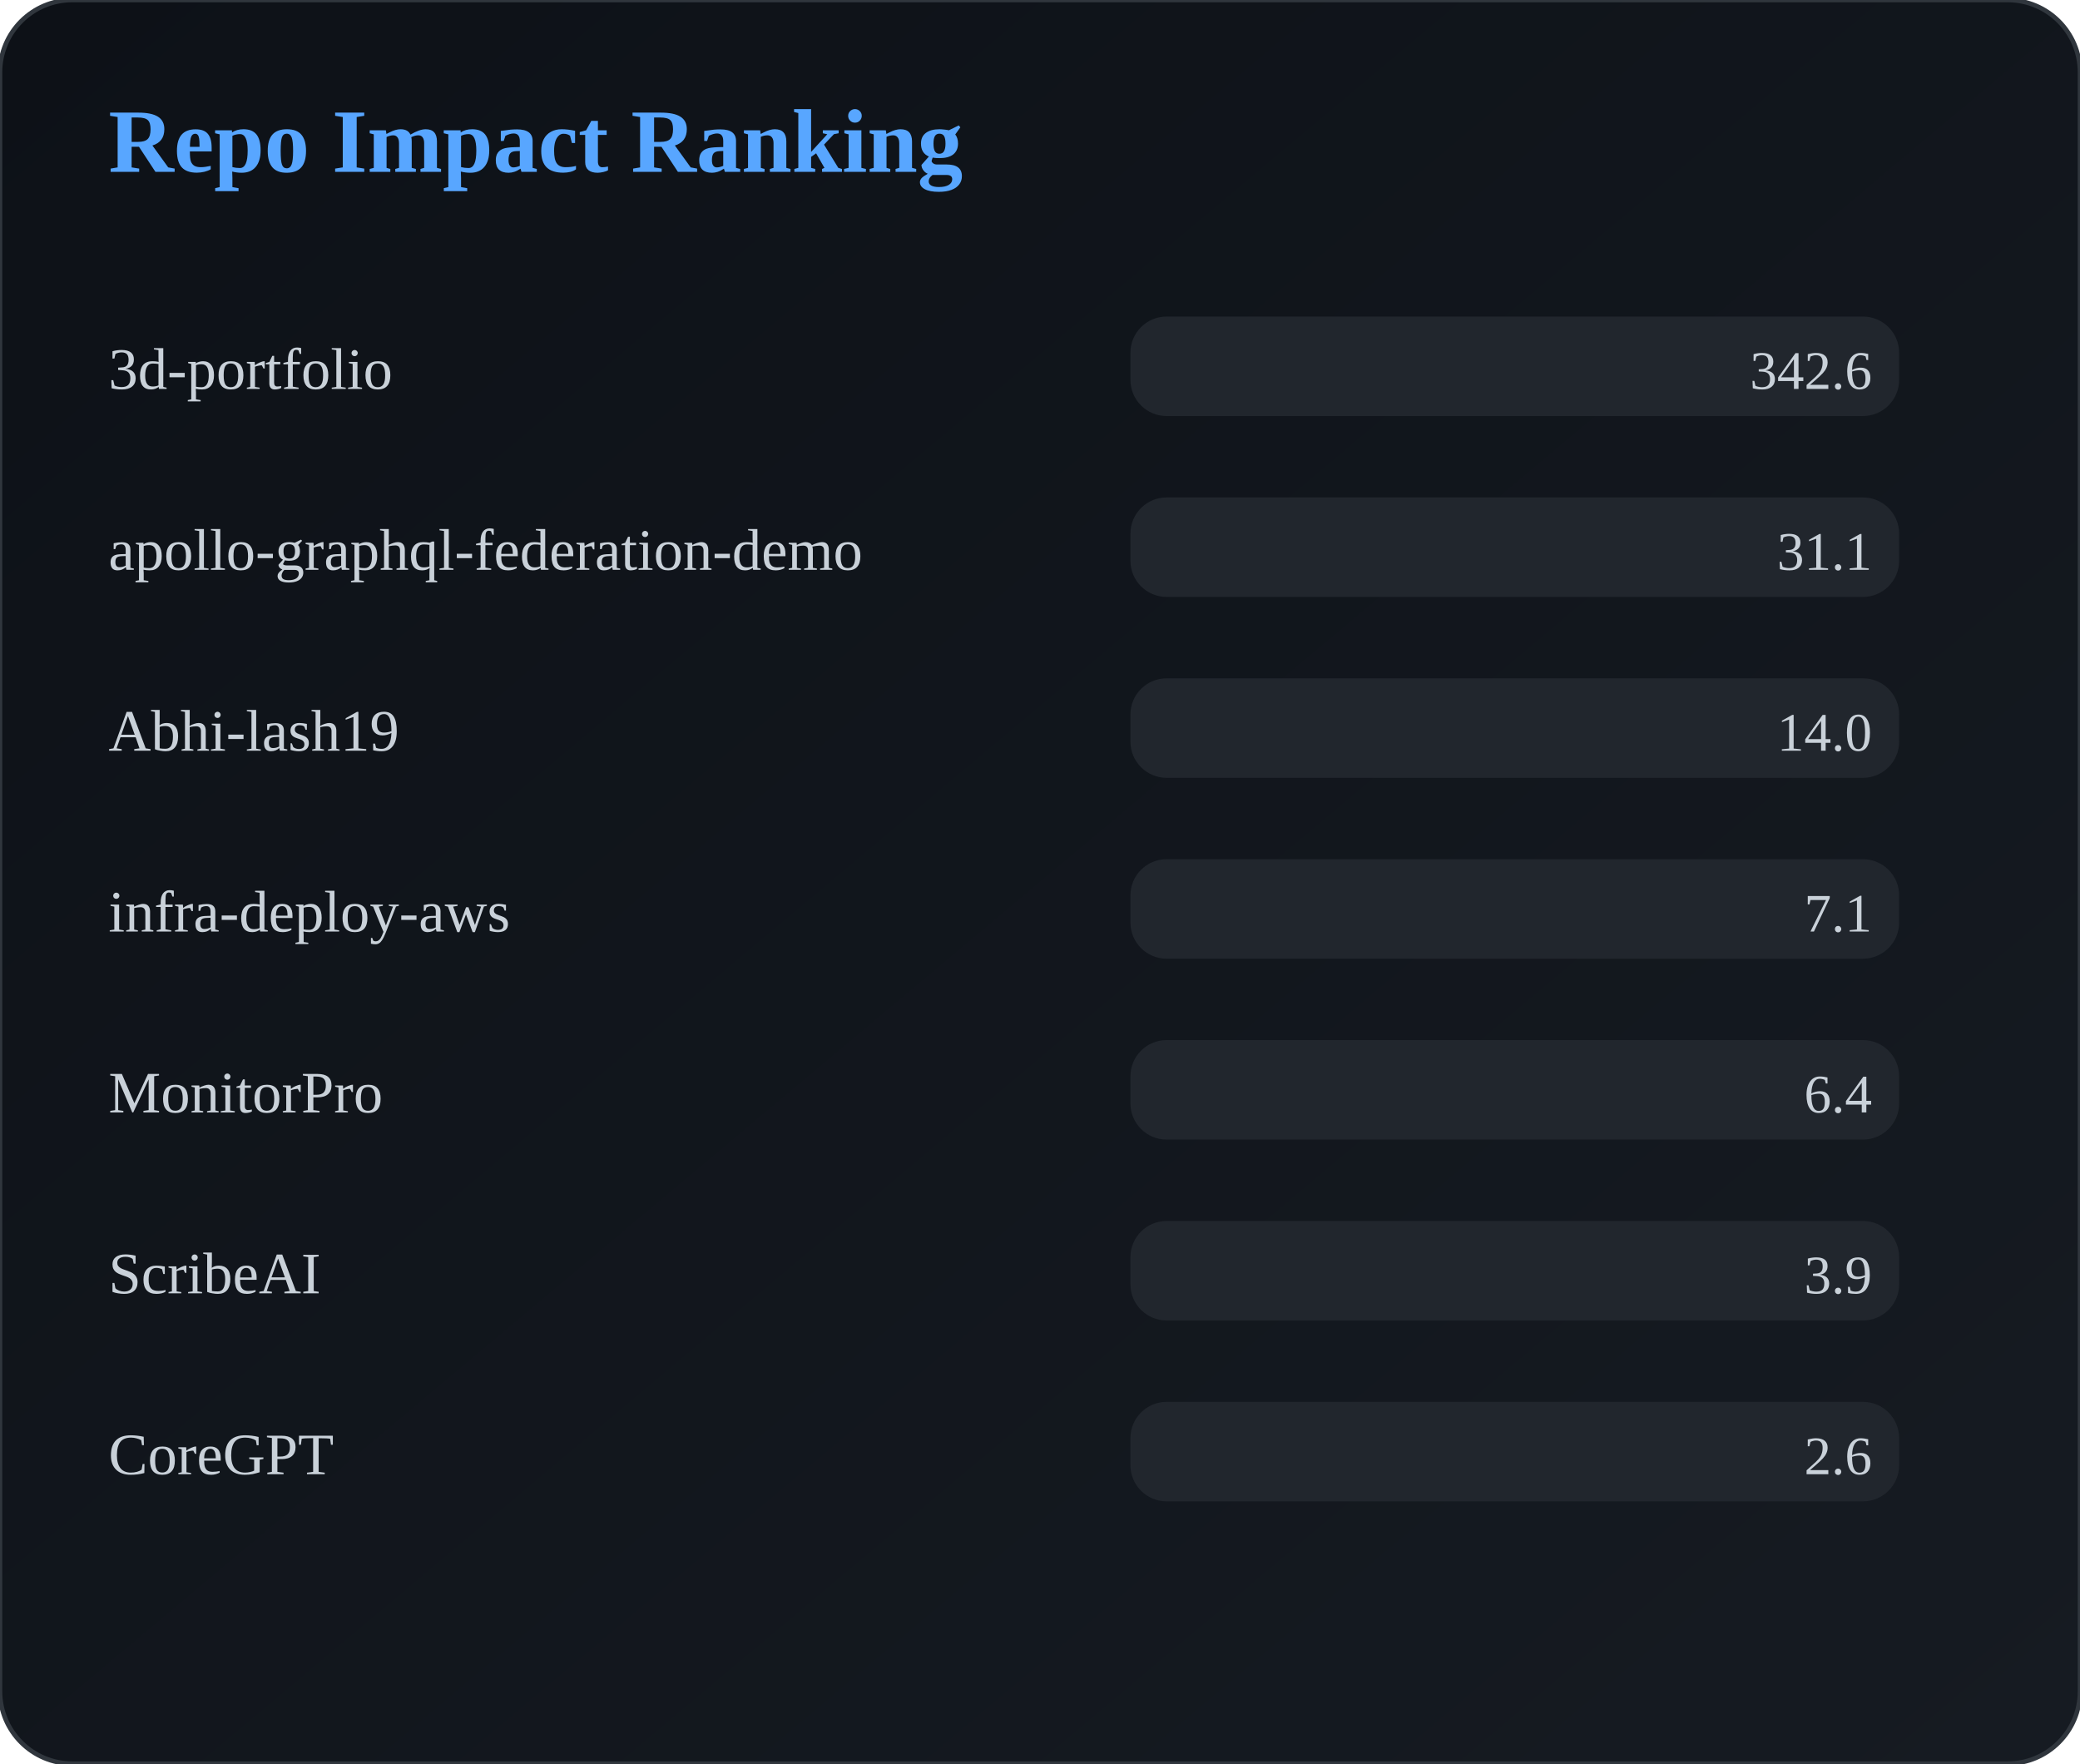
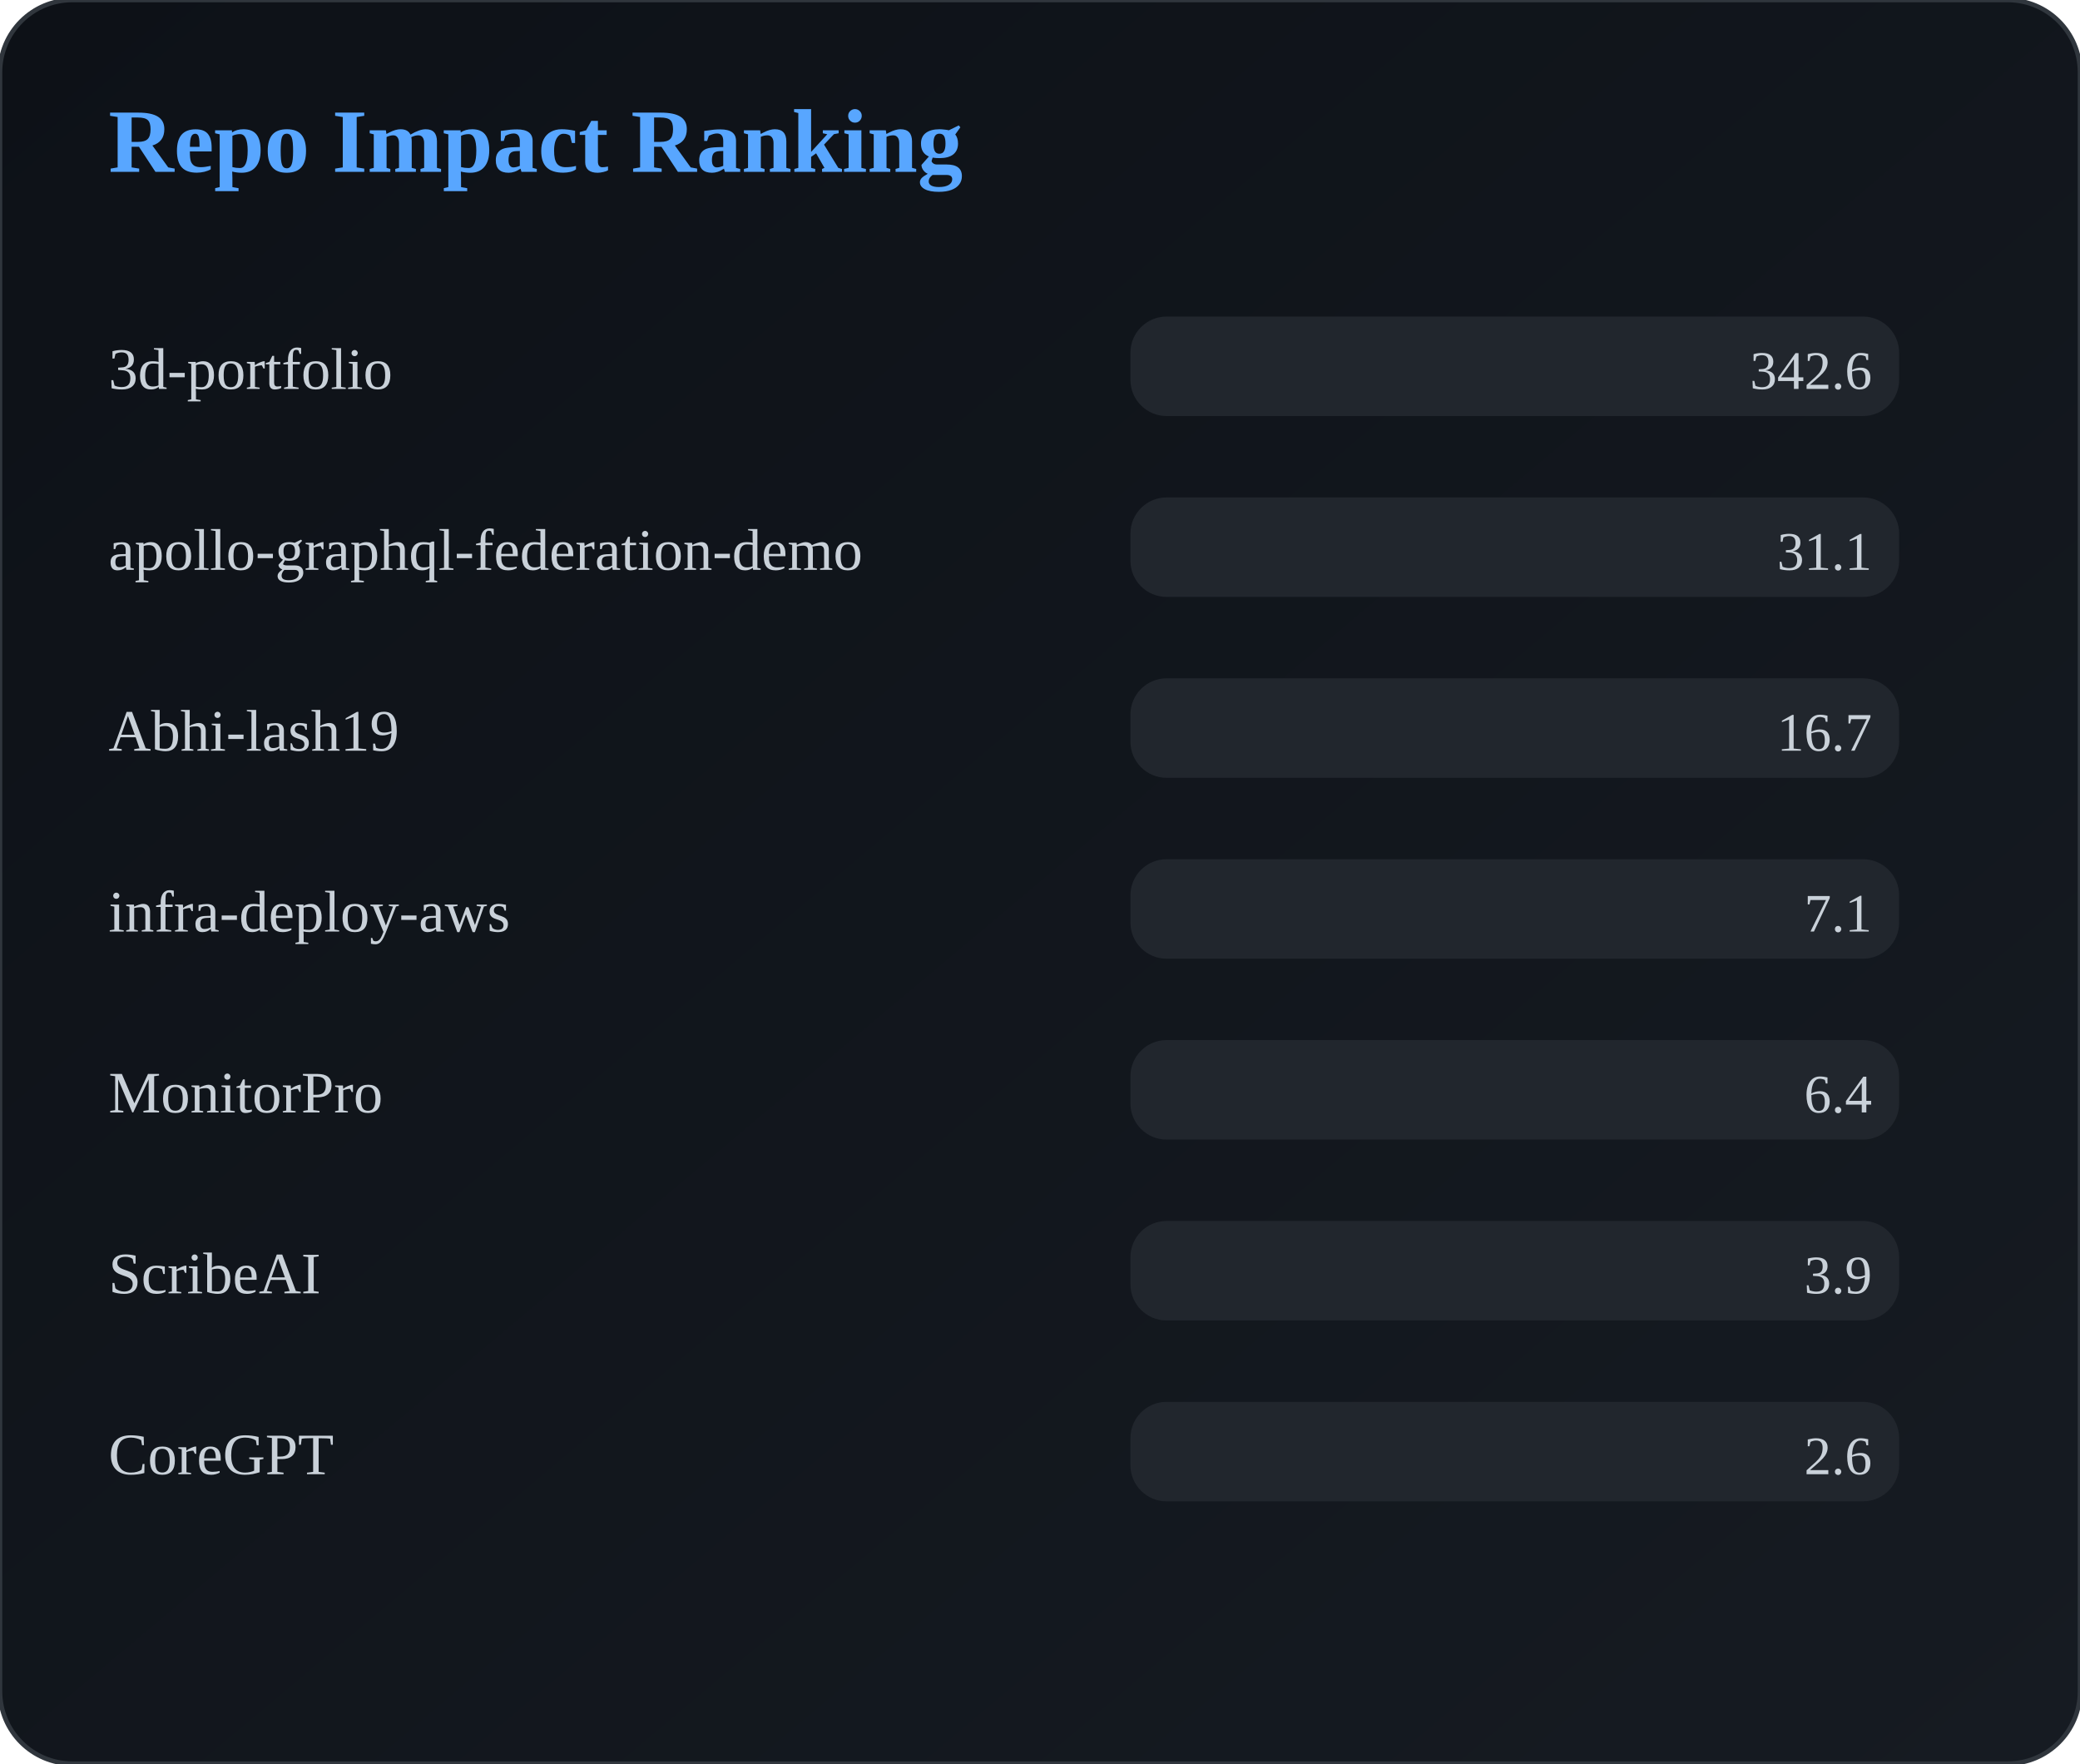
<svg xmlns="http://www.w3.org/2000/svg" width="100%" viewBox="0 0 460 390">
  <defs>
    <linearGradient id="cardBg" x1="0" y1="0" x2="1" y2="1">
      <stop offset="0%" stop-color="#0d1117" />
      <stop offset="100%" stop-color="#161b22" />
    </linearGradient>
  </defs>
  <rect width="100%" height="100%" rx="16" fill="url(#cardBg)" stroke="#30363d" />
  <text x="24" y="38" fill="#58a6ff" font-size="20" font-weight="600">
        Repo Impact Ranking
    </text>
  <text x="24" y="86" fill="#c9d1d9" font-size="13">
                3d-portfolio
            </text>
  <rect x="250" y="70" width="170" height="22" rx="8" fill="#21262d" />
  <rect x="250" y="70" width="0" height="22" rx="8" fill="#58a6ff">
    <animate attributeName="width" from="0" to="170" dur="0.8s" fill="freeze" />
  </rect>
  <text x="414" y="86" fill="#c9d1d9" font-size="12" text-anchor="end">
                342.6
            </text>
  <text x="24" y="126" fill="#c9d1d9" font-size="13">
                apollo-graphql-federation-demo
            </text>
  <rect x="250" y="110" width="170" height="22" rx="8" fill="#21262d" />
  <rect x="250" y="110" width="0" height="22" rx="8" fill="#58a6ff">
    <animate attributeName="width" from="0" to="15.449" dur="0.8s" fill="freeze" />
  </rect>
  <text x="414" y="126" fill="#c9d1d9" font-size="12" text-anchor="end">
                31.1
            </text>
  <text x="24" y="166" fill="#c9d1d9" font-size="13">
                Abhi-lash19
            </text>
  <rect x="250" y="150" width="170" height="22" rx="8" fill="#21262d" />
  <rect x="250" y="150" width="0" height="22" rx="8" fill="#58a6ff">
-     <animate attributeName="width" from="0" to="6.953" dur="0.8s" fill="freeze" />
+     <animate attributeName="width" from="0" to="8.288" dur="0.8s" fill="freeze" />
  </rect>
  <text x="414" y="166" fill="#c9d1d9" font-size="12" text-anchor="end">
-                 14.0
+                 16.7
            </text>
  <text x="24" y="206" fill="#c9d1d9" font-size="13">
                infra-deploy-aws
            </text>
  <rect x="250" y="190" width="170" height="22" rx="8" fill="#21262d" />
  <rect x="250" y="190" width="0" height="22" rx="8" fill="#58a6ff">
    <animate attributeName="width" from="0" to="3.524" dur="0.8s" fill="freeze" />
  </rect>
  <text x="414" y="206" fill="#c9d1d9" font-size="12" text-anchor="end">
                7.1
            </text>
  <text x="24" y="246" fill="#c9d1d9" font-size="13">
                MonitorPro
            </text>
  <rect x="250" y="230" width="170" height="22" rx="8" fill="#21262d" />
  <rect x="250" y="230" width="0" height="22" rx="8" fill="#58a6ff">
    <animate attributeName="width" from="0" to="3.156" dur="0.8s" fill="freeze" />
  </rect>
  <text x="414" y="246" fill="#c9d1d9" font-size="12" text-anchor="end">
                6.4
            </text>
  <text x="24" y="286" fill="#c9d1d9" font-size="13">
                ScribeAI
            </text>
  <rect x="250" y="270" width="170" height="22" rx="8" fill="#21262d" />
  <rect x="250" y="270" width="0" height="22" rx="8" fill="#58a6ff">
    <animate attributeName="width" from="0" to="1.955" dur="0.8s" fill="freeze" />
  </rect>
  <text x="414" y="286" fill="#c9d1d9" font-size="12" text-anchor="end">
                3.9
            </text>
  <text x="24" y="326" fill="#c9d1d9" font-size="13">
                CoreGPT
            </text>
  <rect x="250" y="310" width="170" height="22" rx="8" fill="#21262d" />
  <rect x="250" y="310" width="0" height="22" rx="8" fill="#58a6ff">
    <animate attributeName="width" from="0" to="1.275" dur="0.8s" fill="freeze" />
  </rect>
  <text x="414" y="326" fill="#c9d1d9" font-size="12" text-anchor="end">
                2.6
            </text>
</svg>
